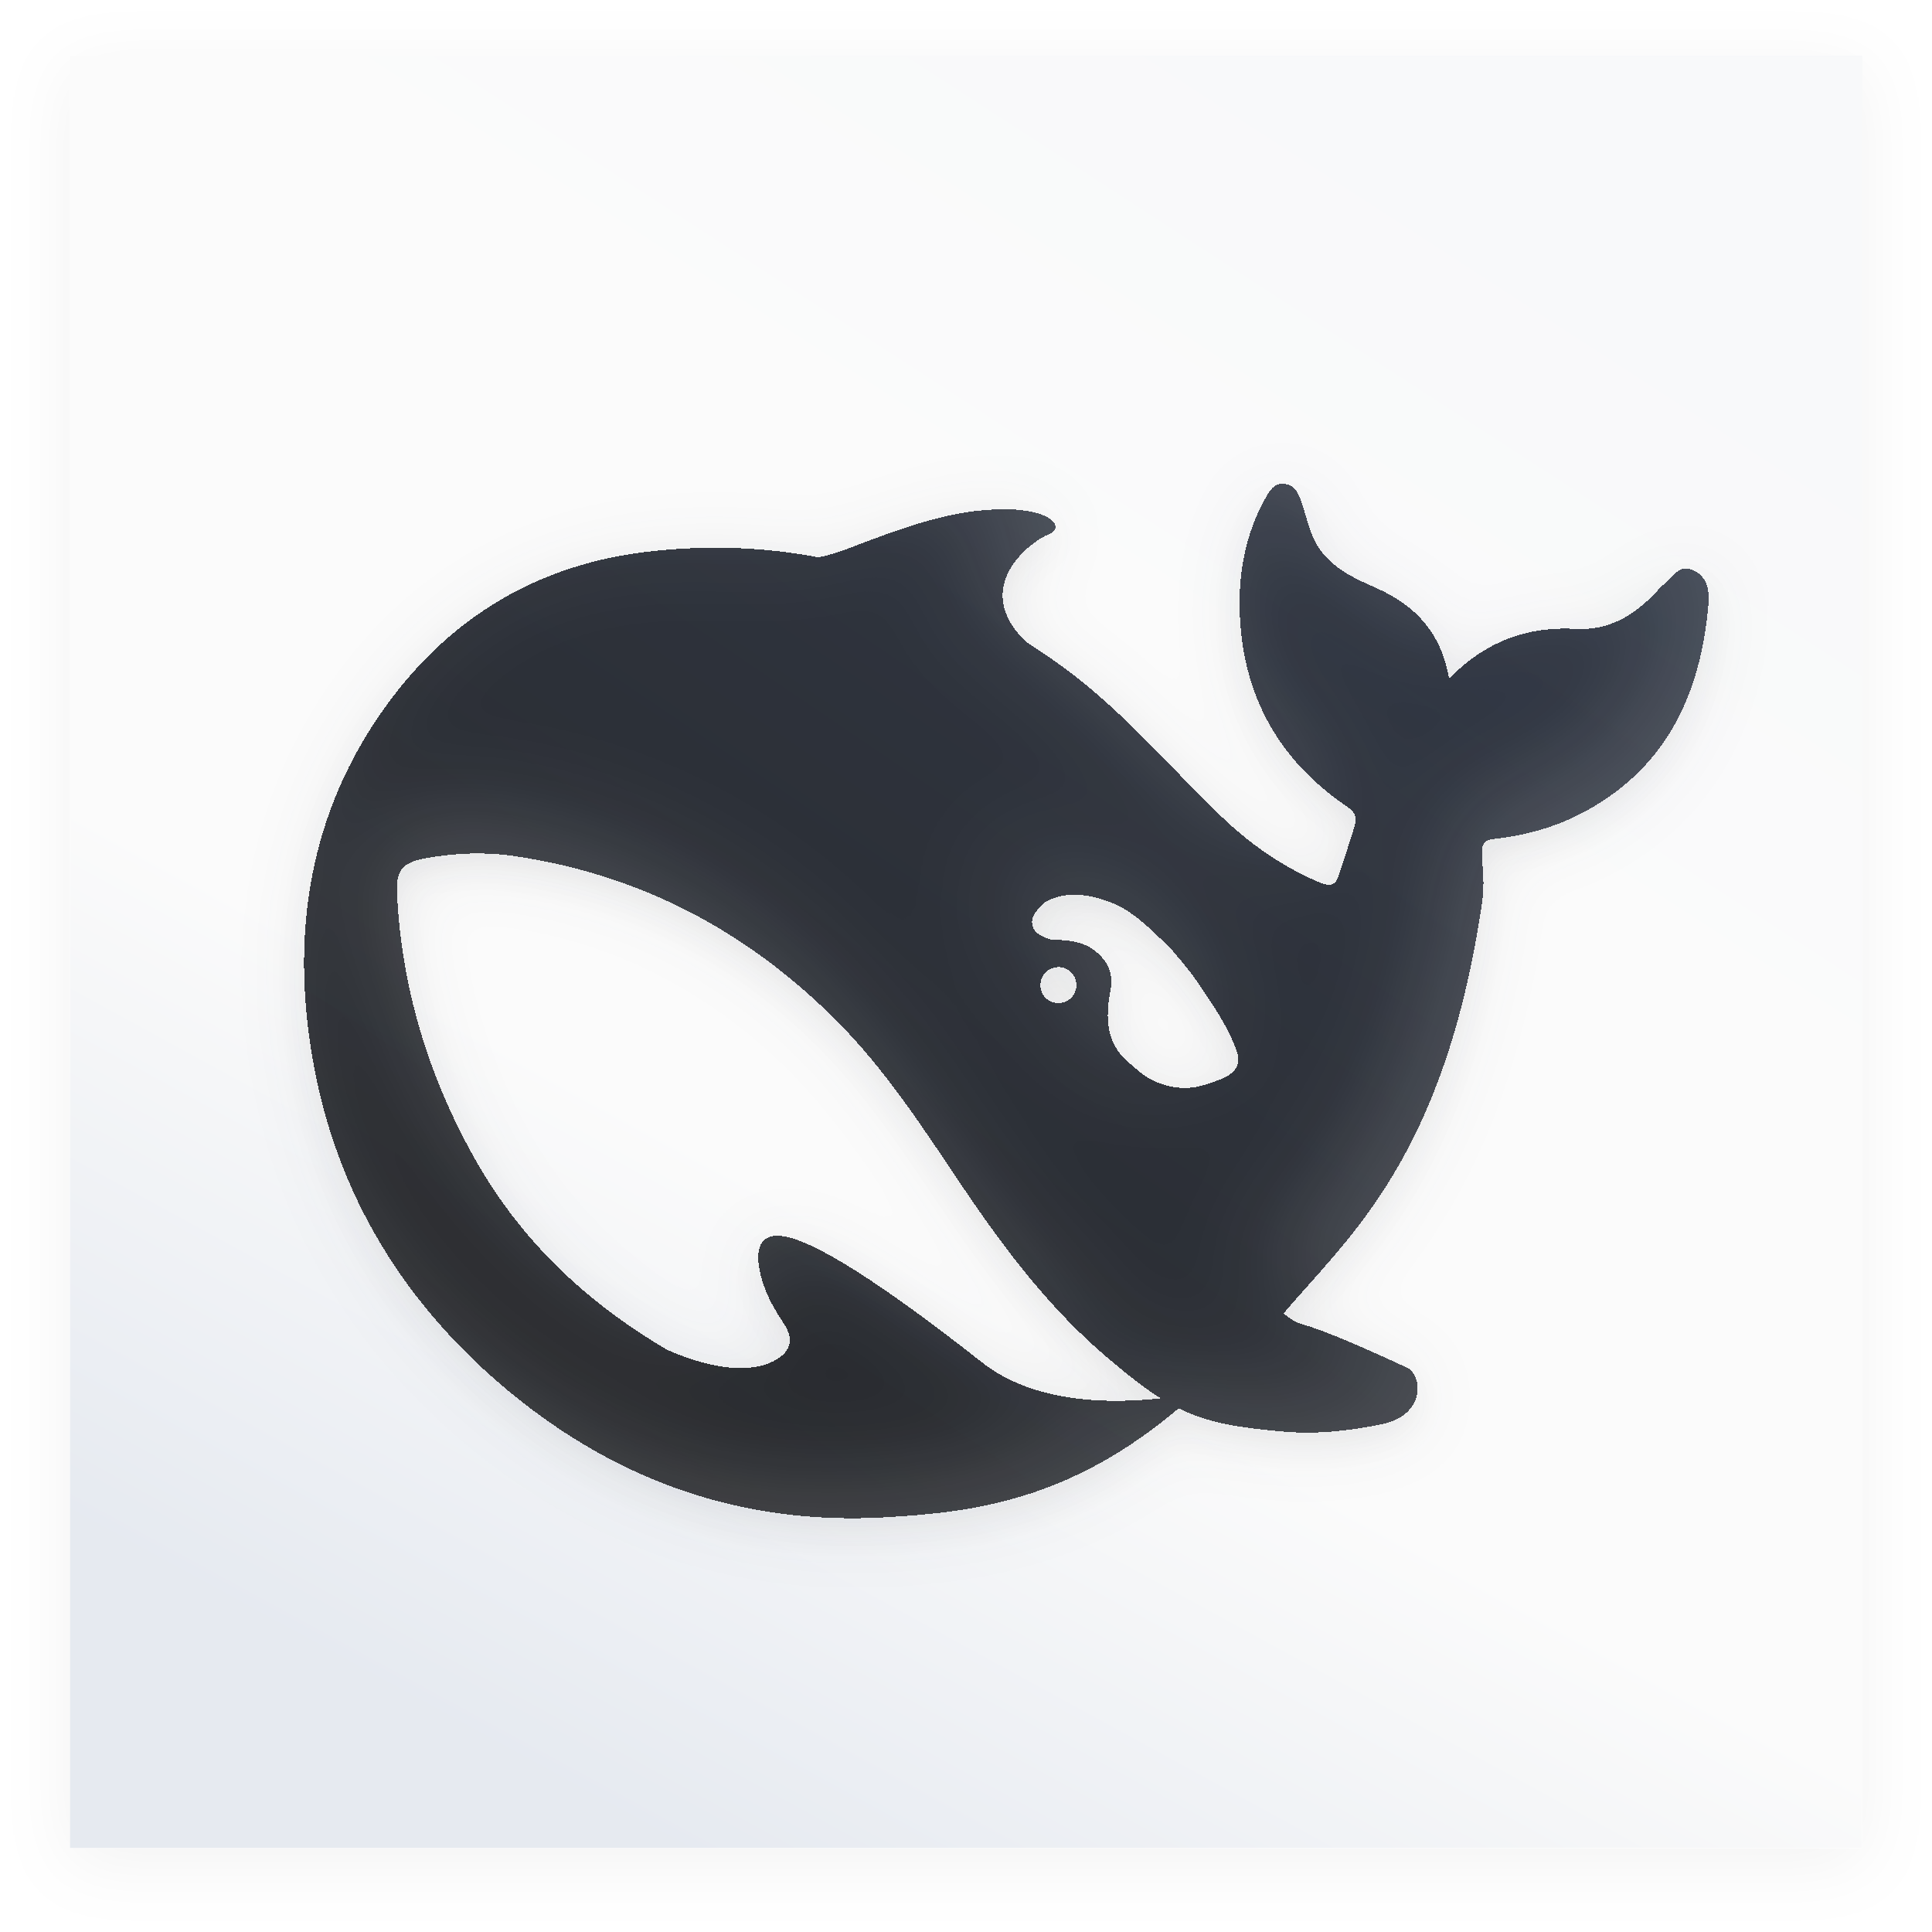
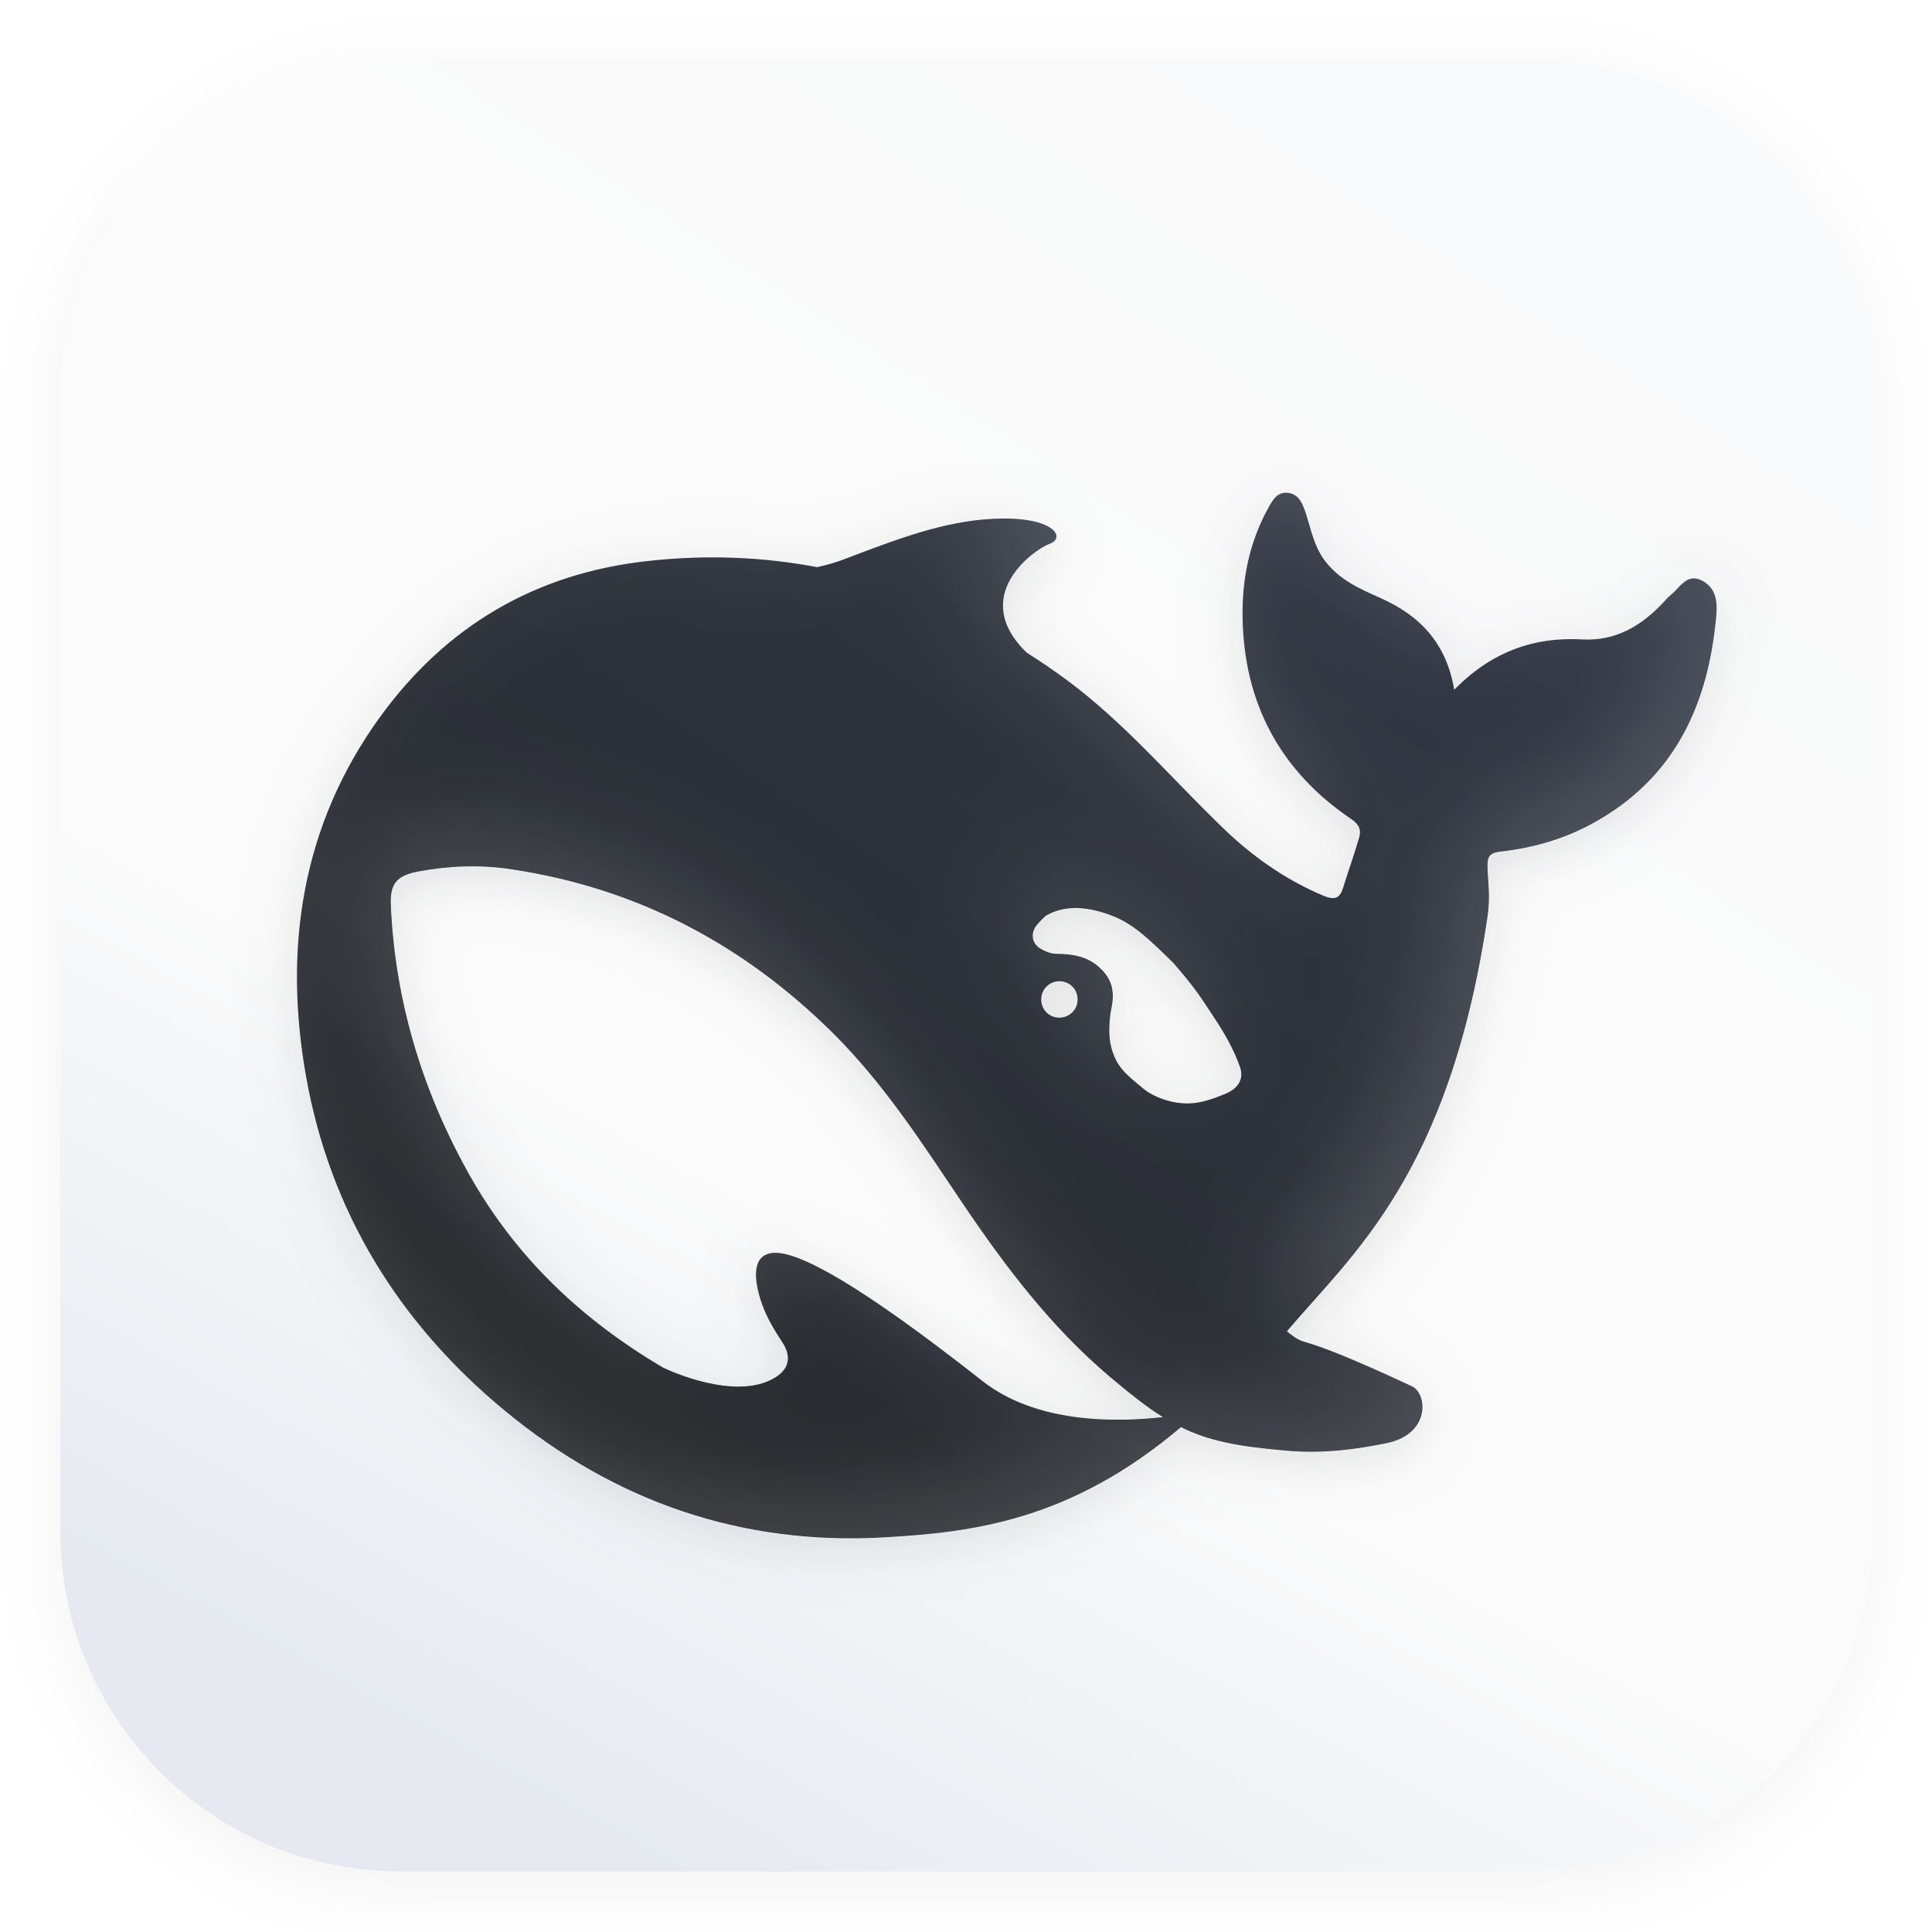
- <svg xmlns="http://www.w3.org/2000/svg" width="1104" height="1104" viewBox="0 0 1104 1104" fill="none">
-   <g filter="url(#filter0_d_1637_371)">
-     <rect width="1024" height="1024" transform="translate(40 32)" fill="#FBFBFB" />
-     <rect width="1024" height="1024" transform="translate(40 32)" fill="url(#paint0_linear_1637_371)" fill-opacity="0.4" />
-     <rect width="1024" height="1024" transform="translate(40 32)" fill="url(#paint1_linear_1637_371)" fill-opacity="0.8" />
-     <g filter="url(#filter1_ddi_1637_371)">
-       <path d="M968.002 326.025C959.5 321.85 955.842 329.804 950.865 333.835C949.162 335.143 947.722 336.834 946.283 338.393C933.859 351.673 919.336 360.407 900.376 359.363C872.649 357.804 848.963 366.525 828.035 387.759C823.586 361.583 808.812 345.951 786.313 335.936C774.536 330.729 762.64 325.51 754.401 314.186C748.645 306.112 747.074 297.127 744.195 288.274C742.36 282.936 740.538 277.465 734.385 276.554C727.718 275.51 725.103 281.112 722.476 285.803C712.006 304.95 707.952 326.039 708.349 347.405C709.26 395.463 729.54 433.742 769.823 460.962C774.404 464.094 775.579 467.212 774.14 471.771C771.394 481.153 768.119 490.257 765.241 499.639C763.406 505.624 760.66 506.933 754.256 504.329C732.154 495.08 713.049 481.417 696.175 464.874C667.524 437.138 641.633 406.536 609.325 382.566C601.733 376.964 594.154 371.758 586.298 366.802C553.33 334.773 590.616 308.464 599.251 305.333C608.282 302.082 602.393 290.877 573.214 291.009C544.048 291.141 517.364 300.906 483.353 313.935C478.389 315.891 473.147 317.318 467.786 318.494C436.917 312.64 404.873 311.332 371.377 315.111C308.332 322.141 257.975 351.964 220.953 402.876C176.471 464.081 166.014 533.624 178.835 606.153C192.302 682.594 231.291 745.887 291.194 795.372C353.328 846.68 424.876 871.813 506.498 866.99C556.076 864.122 611.279 857.489 673.532 804.74C689.23 812.55 705.708 815.681 733.052 818.02C754.111 819.976 774.391 816.976 790.076 813.726C814.674 808.519 812.971 785.726 804.072 781.564C731.995 747.962 747.826 761.638 733.435 750.565C770.06 707.198 825.263 662.139 846.85 516.156C848.553 504.567 847.114 497.273 846.85 487.892C846.718 482.157 848.025 479.95 854.574 479.303C872.623 477.215 890.156 472.273 906.238 463.42C952.938 437.892 971.765 395.965 976.215 345.7C976.875 338.01 976.083 330.069 967.976 326.039L968.002 326.025ZM561.067 778.432C491.222 723.477 457.343 705.374 443.347 706.154C430.263 706.933 432.626 721.918 435.505 731.682C438.515 741.315 442.436 747.962 447.929 756.418C451.718 762.021 454.346 770.345 444.14 776.609C421.641 790.549 382.533 771.918 380.698 771.006C335.174 744.182 297.109 708.757 270.293 660.316C244.389 613.698 229.35 563.685 226.868 510.302C226.208 497.406 230.01 492.847 242.831 490.508C259.704 487.376 277.106 486.729 293.98 489.2C365.264 499.625 425.959 531.523 476.844 582.052C505.878 610.831 527.861 645.213 550.491 678.815C574.561 714.492 600.452 748.49 633.42 776.358C645.066 786.122 654.348 793.548 663.247 799.019C636.431 802.018 591.698 802.666 561.08 778.445L561.067 778.432ZM594.55 562.905C594.55 557.171 599.132 552.625 604.888 552.625C606.195 552.625 607.371 552.876 608.414 553.273C609.853 553.801 611.16 554.581 612.203 555.744C614.038 557.567 615.081 560.17 615.081 562.905C615.081 568.64 610.5 573.185 604.743 573.185C598.987 573.185 594.537 568.627 594.537 562.905H594.55ZM698.539 616.301C691.871 619.037 685.19 621.375 678.787 621.64C668.845 622.155 657.992 618.125 652.103 613.17C642.953 605.479 636.404 601.185 633.658 587.773C632.483 582.039 633.13 573.185 634.186 568.111C636.536 557.171 633.922 550.141 626.212 543.759C619.927 538.553 611.952 537.112 603.185 537.112C599.911 537.112 596.914 535.685 594.682 534.509C591.025 532.686 588.015 528.127 590.893 522.525C591.804 520.701 596.254 516.275 597.297 515.495C609.206 508.716 622.937 510.936 635.625 516.01C647.403 520.833 656.288 529.686 669.109 542.186C682.193 557.289 684.543 561.465 692.003 572.789C697.892 581.642 703.252 590.759 706.909 601.185C709.128 607.699 706.249 613.038 698.539 616.288V616.301Z" fill="url(#paint2_linear_1637_371)" fill-opacity="0.9" shape-rendering="crispEdges" />
+ <svg xmlns="http://www.w3.org/2000/svg" width="1024" height="1024" viewBox="0 0 1024 1024" fill="none">
+   <g transform="translate(32 32) scale(0.9375) translate(-40 -32)">
+     <g filter="url(#filter0_d_1637_371)">
+       <rect rx="192" width="1024" height="1024" transform="translate(40 32)" fill="#FBFBFB" />
+       <rect rx="192" width="1024" height="1024" transform="translate(40 32)" fill="url(#paint0_linear_1637_371)" fill-opacity="0.4" />
+       <rect rx="192" width="1024" height="1024" transform="translate(40 32)" fill="url(#paint1_linear_1637_371)" fill-opacity="0.8" />
+       <g id="tray-glyph" filter="url(#filter1_ddi_1637_371)">
+         <path d="M968.002 326.025C959.5 321.85 955.842 329.804 950.865 333.835C949.162 335.143 947.722 336.834 946.283 338.393C933.859 351.673 919.336 360.407 900.376 359.363C872.649 357.804 848.963 366.525 828.035 387.759C823.586 361.583 808.812 345.951 786.313 335.936C774.536 330.729 762.64 325.51 754.401 314.186C748.645 306.112 747.074 297.127 744.195 288.274C742.36 282.936 740.538 277.465 734.385 276.554C727.718 275.51 725.103 281.112 722.476 285.803C712.006 304.95 707.952 326.039 708.349 347.405C709.26 395.463 729.54 433.742 769.823 460.962C774.404 464.094 775.579 467.212 774.14 471.771C771.394 481.153 768.119 490.257 765.241 499.639C763.406 505.624 760.66 506.933 754.256 504.329C732.154 495.08 713.049 481.417 696.175 464.874C667.524 437.138 641.633 406.536 609.325 382.566C601.733 376.964 594.154 371.758 586.298 366.802C553.33 334.773 590.616 308.464 599.251 305.333C608.282 302.082 602.393 290.877 573.214 291.009C544.048 291.141 517.364 300.906 483.353 313.935C478.389 315.891 473.147 317.318 467.786 318.494C436.917 312.64 404.873 311.332 371.377 315.111C308.332 322.141 257.975 351.964 220.953 402.876C176.471 464.081 166.014 533.624 178.835 606.153C192.302 682.594 231.291 745.887 291.194 795.372C353.328 846.68 424.876 871.813 506.498 866.99C556.076 864.122 611.279 857.489 673.532 804.74C689.23 812.55 705.708 815.681 733.052 818.02C754.111 819.976 774.391 816.976 790.076 813.726C814.674 808.519 812.971 785.726 804.072 781.564C731.995 747.962 747.826 761.638 733.435 750.565C770.06 707.198 825.263 662.139 846.85 516.156C848.553 504.567 847.114 497.273 846.85 487.892C846.718 482.157 848.025 479.95 854.574 479.303C872.623 477.215 890.156 472.273 906.238 463.42C952.938 437.892 971.765 395.965 976.215 345.7C976.875 338.01 976.083 330.069 967.976 326.039L968.002 326.025ZM561.067 778.432C491.222 723.477 457.343 705.374 443.347 706.154C430.263 706.933 432.626 721.918 435.505 731.682C438.515 741.315 442.436 747.962 447.929 756.418C451.718 762.021 454.346 770.345 444.14 776.609C421.641 790.549 382.533 771.918 380.698 771.006C335.174 744.182 297.109 708.757 270.293 660.316C244.389 613.698 229.35 563.685 226.868 510.302C226.208 497.406 230.01 492.847 242.831 490.508C259.704 487.376 277.106 486.729 293.98 489.2C365.264 499.625 425.959 531.523 476.844 582.052C505.878 610.831 527.861 645.213 550.491 678.815C574.561 714.492 600.452 748.49 633.42 776.358C645.066 786.122 654.348 793.548 663.247 799.019C636.431 802.018 591.698 802.666 561.08 778.445L561.067 778.432ZM594.55 562.905C594.55 557.171 599.132 552.625 604.888 552.625C606.195 552.625 607.371 552.876 608.414 553.273C609.853 553.801 611.16 554.581 612.203 555.744C614.038 557.567 615.081 560.17 615.081 562.905C615.081 568.64 610.5 573.185 604.743 573.185C598.987 573.185 594.537 568.627 594.537 562.905H594.55ZM698.539 616.301C691.871 619.037 685.19 621.375 678.787 621.64C668.845 622.155 657.992 618.125 652.103 613.17C642.953 605.479 636.404 601.185 633.658 587.773C632.483 582.039 633.13 573.185 634.186 568.111C636.536 557.171 633.922 550.141 626.212 543.759C619.927 538.553 611.952 537.112 603.185 537.112C599.911 537.112 596.914 535.685 594.682 534.509C591.025 532.686 588.015 528.127 590.893 522.525C591.804 520.701 596.254 516.275 597.297 515.495C609.206 508.716 622.937 510.936 635.625 516.01C647.403 520.833 656.288 529.686 669.109 542.186C682.193 557.289 684.543 561.465 692.003 572.789C697.892 581.642 703.252 590.759 706.909 601.185C709.128 607.699 706.249 613.038 698.539 616.288V616.301Z" fill="url(#paint2_linear_1637_371)" fill-opacity="0.9" />
+       </g>
    </g>
  </g>
  <defs>
    <filter id="filter0_d_1637_371" x="-8" y="-16" width="1120" height="1120" filterUnits="userSpaceOnUse" color-interpolation-filters="sRGB">
      <feFlood flood-opacity="0" result="BackgroundImageFix" />
      <feColorMatrix in="SourceAlpha" type="matrix" values="0 0 0 0 0 0 0 0 0 0 0 0 0 0 0 0 0 0 127 0" result="hardAlpha" />
      <feOffset dy="8" />
      <feGaussianBlur stdDeviation="20" />
      <feComposite in2="hardAlpha" operator="out" />
      <feColorMatrix type="matrix" values="0 0 0 0 0 0 0 0 0 0 0 0 0 0 0 0 0 0 0.05 0" />
      <feBlend mode="normal" in2="BackgroundImageFix" result="effect1_dropShadow_1637_371" />
      <feBlend mode="normal" in="BackgroundImageFix" in2="effect1_dropShadow_1637_371" result="BackgroundImageFix" />
      <feBlend mode="normal" in="SourceGraphic" in2="BackgroundImageFix" result="shape" />
    </filter>
    <filter id="filter1_ddi_1637_371" x="133.744" y="240.427" width="882.652" height="671.147" filterUnits="userSpaceOnUse" color-interpolation-filters="sRGB">
      <feFlood flood-opacity="0" result="BackgroundImageFix" />
      <feColorMatrix in="SourceAlpha" type="matrix" values="0 0 0 0 0 0 0 0 0 0 0 0 0 0 0 0 0 0 127 0" result="hardAlpha" />
      <feOffset dy="4" />
      <feGaussianBlur stdDeviation="20" />
      <feComposite in2="hardAlpha" operator="out" />
      <feColorMatrix type="matrix" values="0 0 0 0 0.176 0 0 0 0 0.192 0 0 0 0 0.231 0 0 0 0.08 0" />
      <feBlend mode="normal" in2="BackgroundImageFix" result="effect1_dropShadow_1637_371" />
      <feColorMatrix in="SourceAlpha" type="matrix" values="0 0 0 0 0 0 0 0 0 0 0 0 0 0 0 0 0 0 127 0" result="hardAlpha" />
      <feOffset dy="8" />
      <feGaussianBlur stdDeviation="8" />
      <feComposite in2="hardAlpha" operator="out" />
      <feColorMatrix type="matrix" values="0 0 0 0 0.173 0 0 0 0 0.188 0 0 0 0 0.224 0 0 0 0.04 0" />
      <feBlend mode="normal" in2="effect1_dropShadow_1637_371" result="effect2_dropShadow_1637_371" />
      <feBlend mode="normal" in="SourceGraphic" in2="BackgroundImageFix" result="shape" />
      <feColorMatrix in="SourceAlpha" type="matrix" values="0 0 0 0 0 0 0 0 0 0 0 0 0 0 0 0 0 0 127 0" result="hardAlpha" />
      <feOffset dx="-16" dy="-20" />
      <feGaussianBlur stdDeviation="30" />
      <feComposite in2="hardAlpha" operator="arithmetic" k2="-1" k3="1" />
      <feColorMatrix type="matrix" values="0 0 0 0 1 0 0 0 0 1 0 0 0 0 1 0 0 0 0.15 0" />
      <feBlend mode="normal" in2="shape" result="effect3_innerShadow_1637_371" />
      <feBlend mode="normal" in="effect3_innerShadow_1637_371" in2="effect2_dropShadow_1637_371" result="effect3_innerShadow_1637_371" />
    </filter>
    <linearGradient id="paint0_linear_1637_371" x1="973.58" y1="1.59609e-05" x2="378.123" y2="917.86" gradientUnits="userSpaceOnUse">
      <stop offset="0.142" stop-color="#D4DBE9" />
      <stop offset="0.486" stop-color="#FBFBFB" />
    </linearGradient>
    <linearGradient id="paint1_linear_1637_371" x1="603.371" y1="445.063" x2="239.356" y2="1111.41" gradientUnits="userSpaceOnUse">
      <stop offset="0.363" stop-color="#FBFBFB" />
      <stop offset="0.83" stop-color="#E1E6EE" />
    </linearGradient>
    <linearGradient id="paint2_linear_1637_371" x1="849.855" y1="39.085" x2="331.636" y2="802.645" gradientUnits="userSpaceOnUse">
      <stop offset="0.086" stop-color="#1C2434" />
      <stop offset="1" stop-color="#0F1115" />
    </linearGradient>
  </defs>
</svg>
